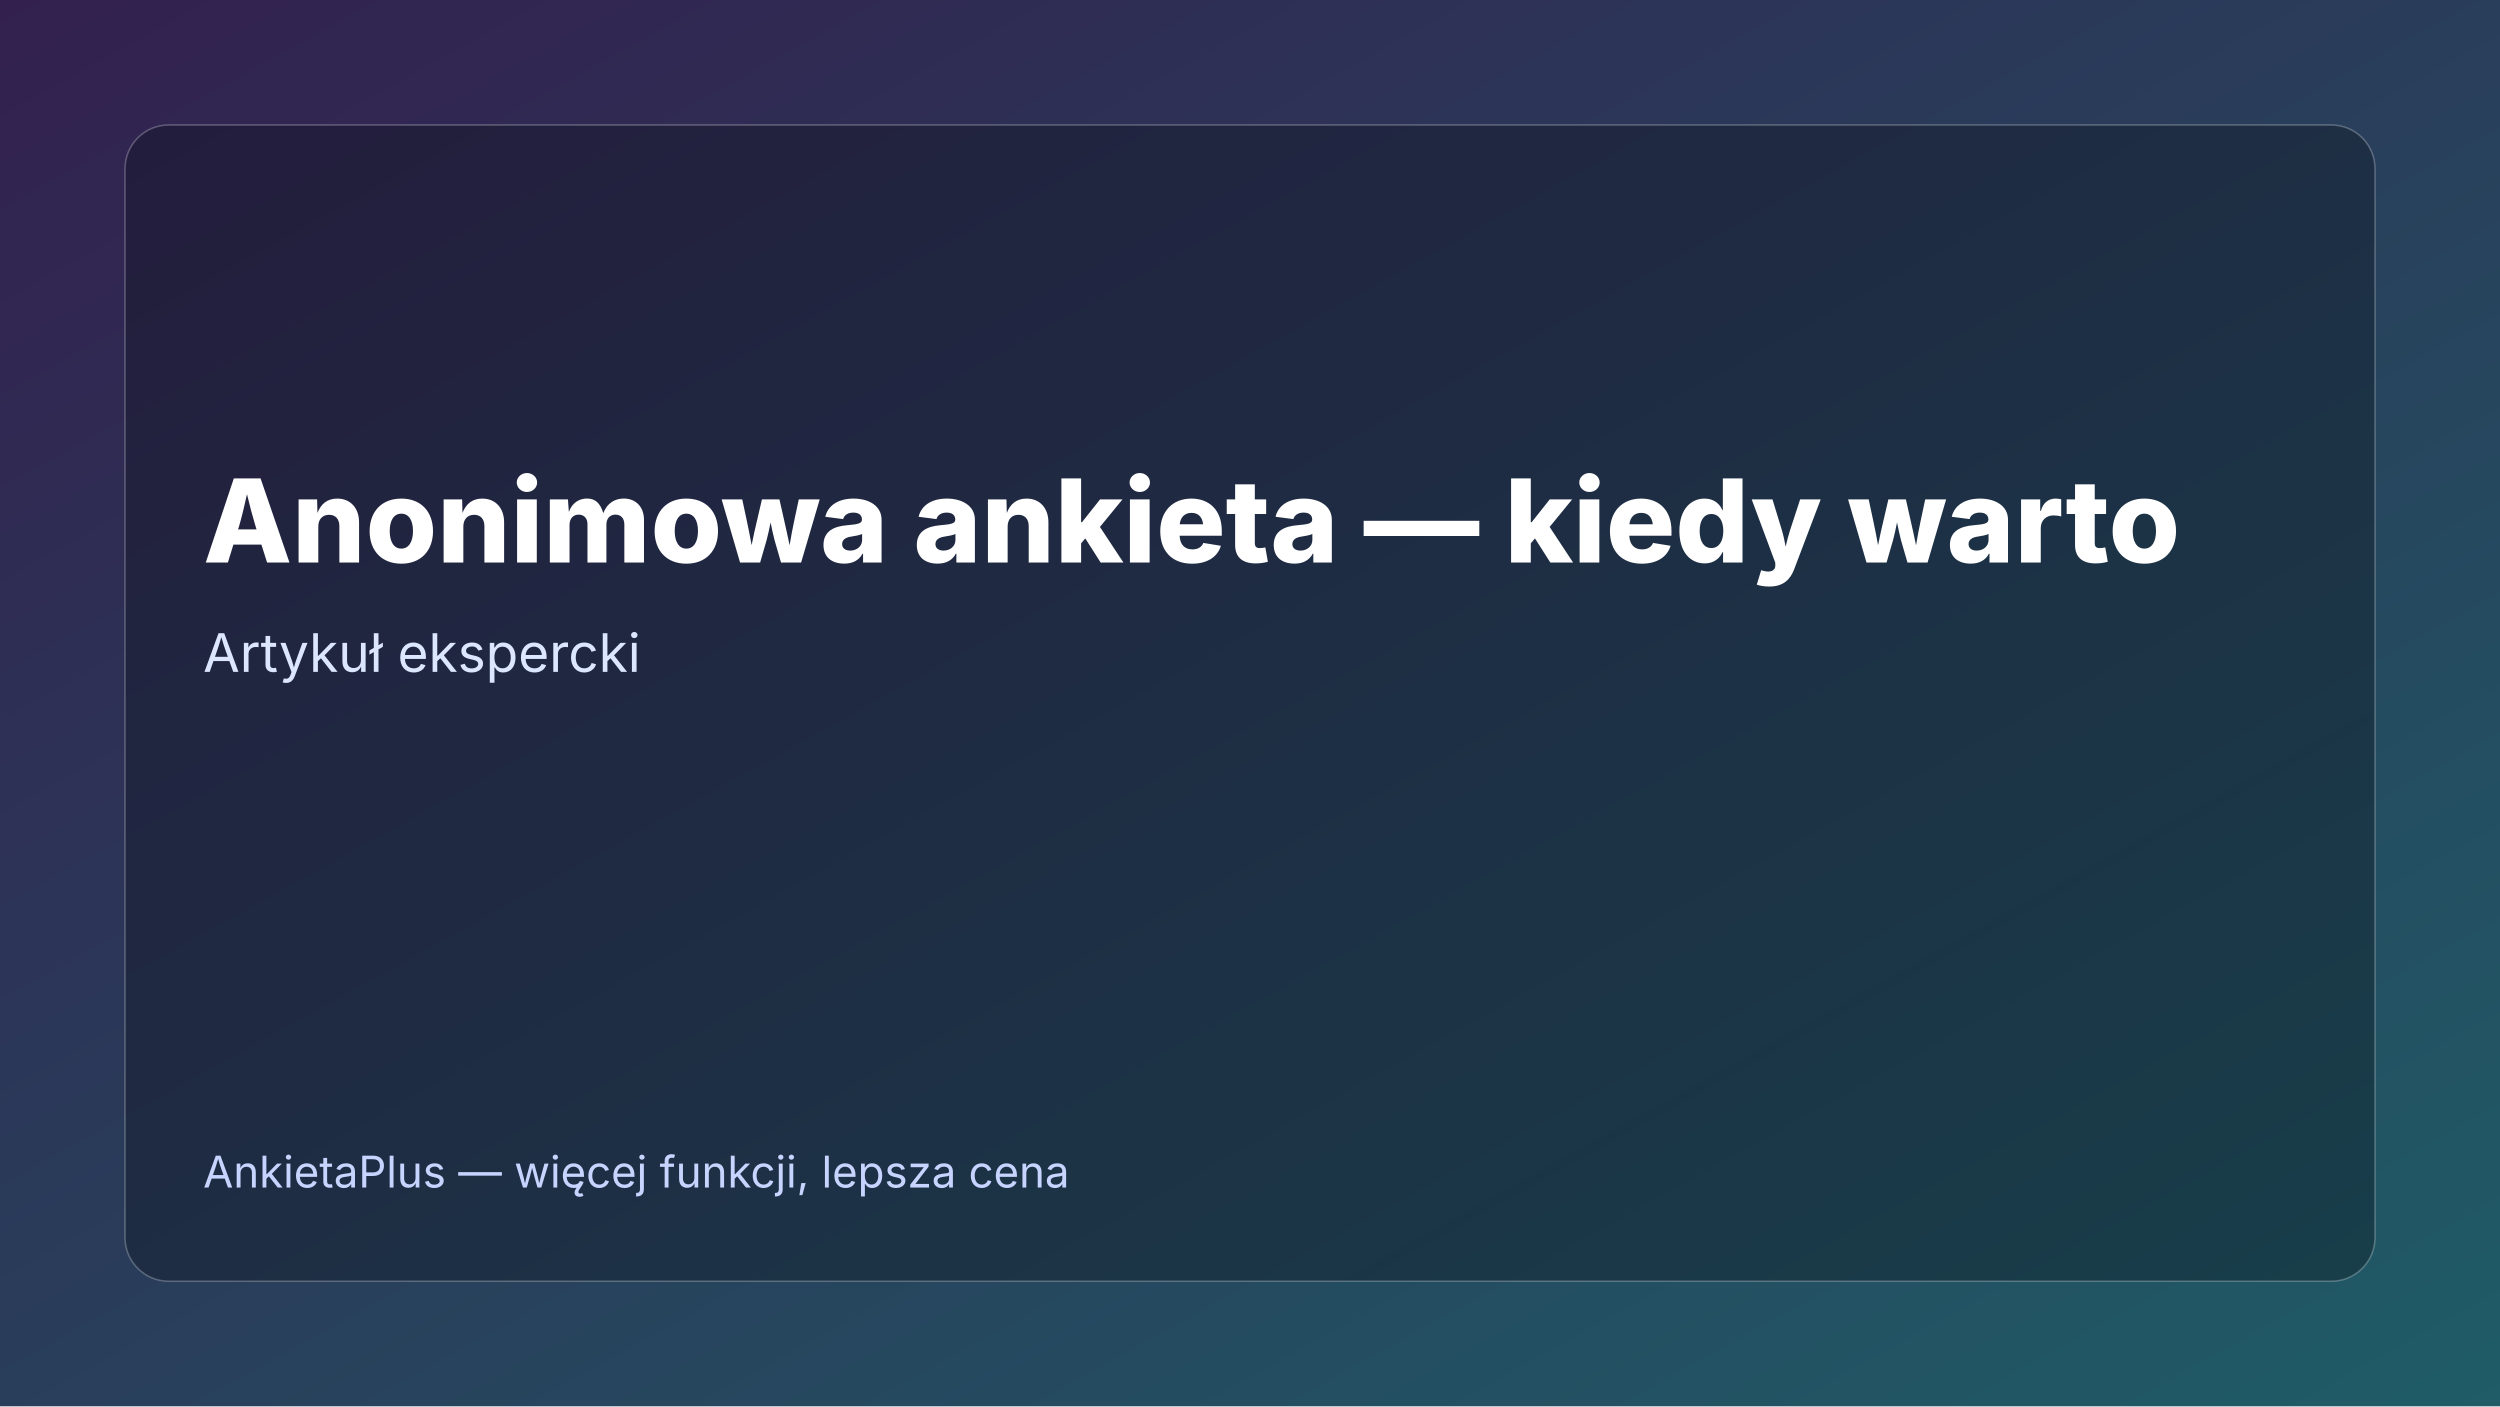
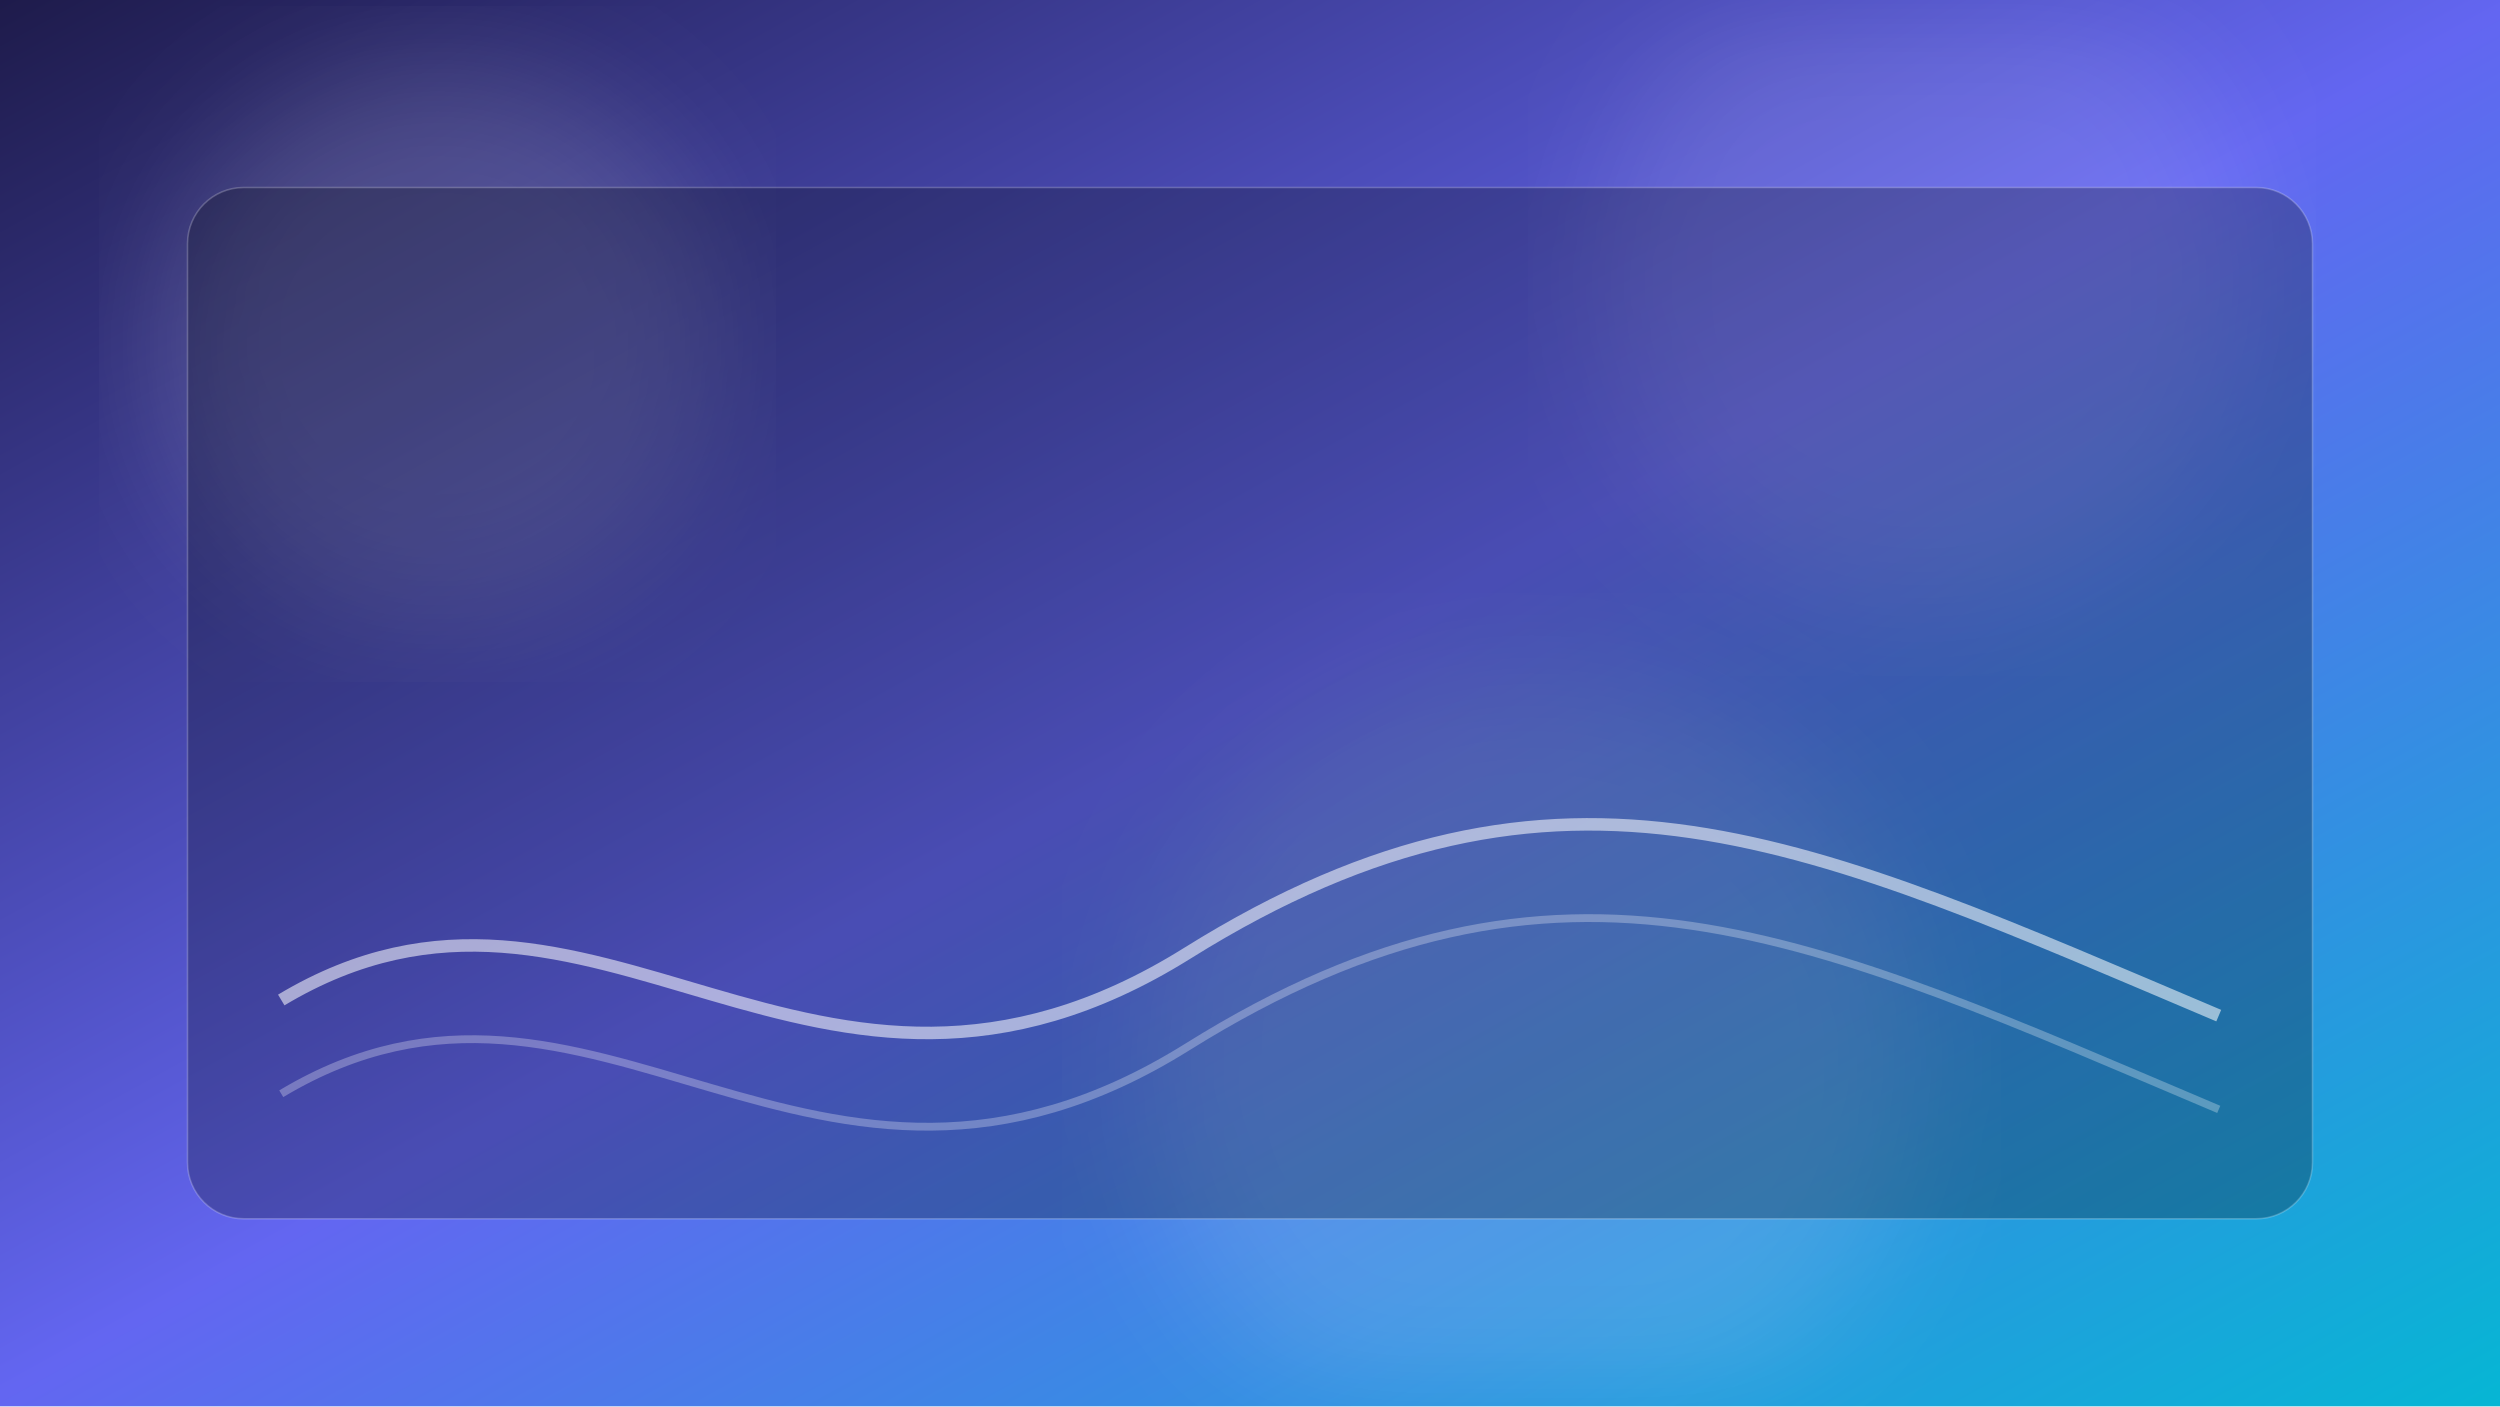
<svg xmlns="http://www.w3.org/2000/svg" width="1600" height="900" viewBox="0 0 1600 900">
  <defs>
    <linearGradient id="g" x1="0" y1="0" x2="1" y2="1">
-       <stop offset="0%" stop-color="#33204f" />
-       <stop offset="100%" stop-color="#1f5c67" />
+       <stop offset="0" stop-color="#1e1b4b" />
+       <stop offset="0.5" stop-color="#6366f1" />
+       <stop offset="1" stop-color="#06b6d4" />
    </linearGradient>
+     <filter id="b">
+       <feGaussianBlur stdDeviation="40" />
+     </filter>
  </defs>
  <rect width="1600" height="900" fill="url(#g)" />
-   <rect x="80" y="80" width="1440" height="740" rx="28" fill="rgba(10,15,25,0.35)" stroke="rgba(255,255,255,.25)" />
-   <text x="130" y="360" fill="#fff" font-size="74" font-family="Inter, Arial" font-weight="800">Anonimowa ankieta — kiedy warto</text>
-   <text x="130" y="430" fill="#dce7ff" font-size="34" font-family="Inter, Arial">Artykuł ekspercki</text>
-   <text x="130" y="760" fill="#c6d4ff" font-size="28" font-family="Inter, Arial">AnkietaPlus — więcej funkcji, lepsza cena</text>
+   <circle cx="280" cy="220" r="180" fill="rgba(255,255,255,.14)" filter="url(#b)" />
+   <circle cx="1230" cy="180" r="210" fill="rgba(255,255,255,.10)" filter="url(#b)" />
+   <circle cx="980" cy="680" r="250" fill="rgba(255,255,255,.12)" filter="url(#b)" />
+   <rect x="120" y="120" width="1360" height="660" rx="36" fill="rgba(8,12,24,.28)" stroke="rgba(255,255,255,.22)" />
+   <path d="M180 640 C380 520, 520 760, 760 610 S1160 540, 1420 650" fill="none" stroke="rgba(255,255,255,.55)" stroke-width="8" />
+   <path d="M180 700 C380 580, 520 820, 760 670 S1160 600, 1420 710" fill="none" stroke="rgba(255,255,255,.28)" stroke-width="5" />
</svg>
